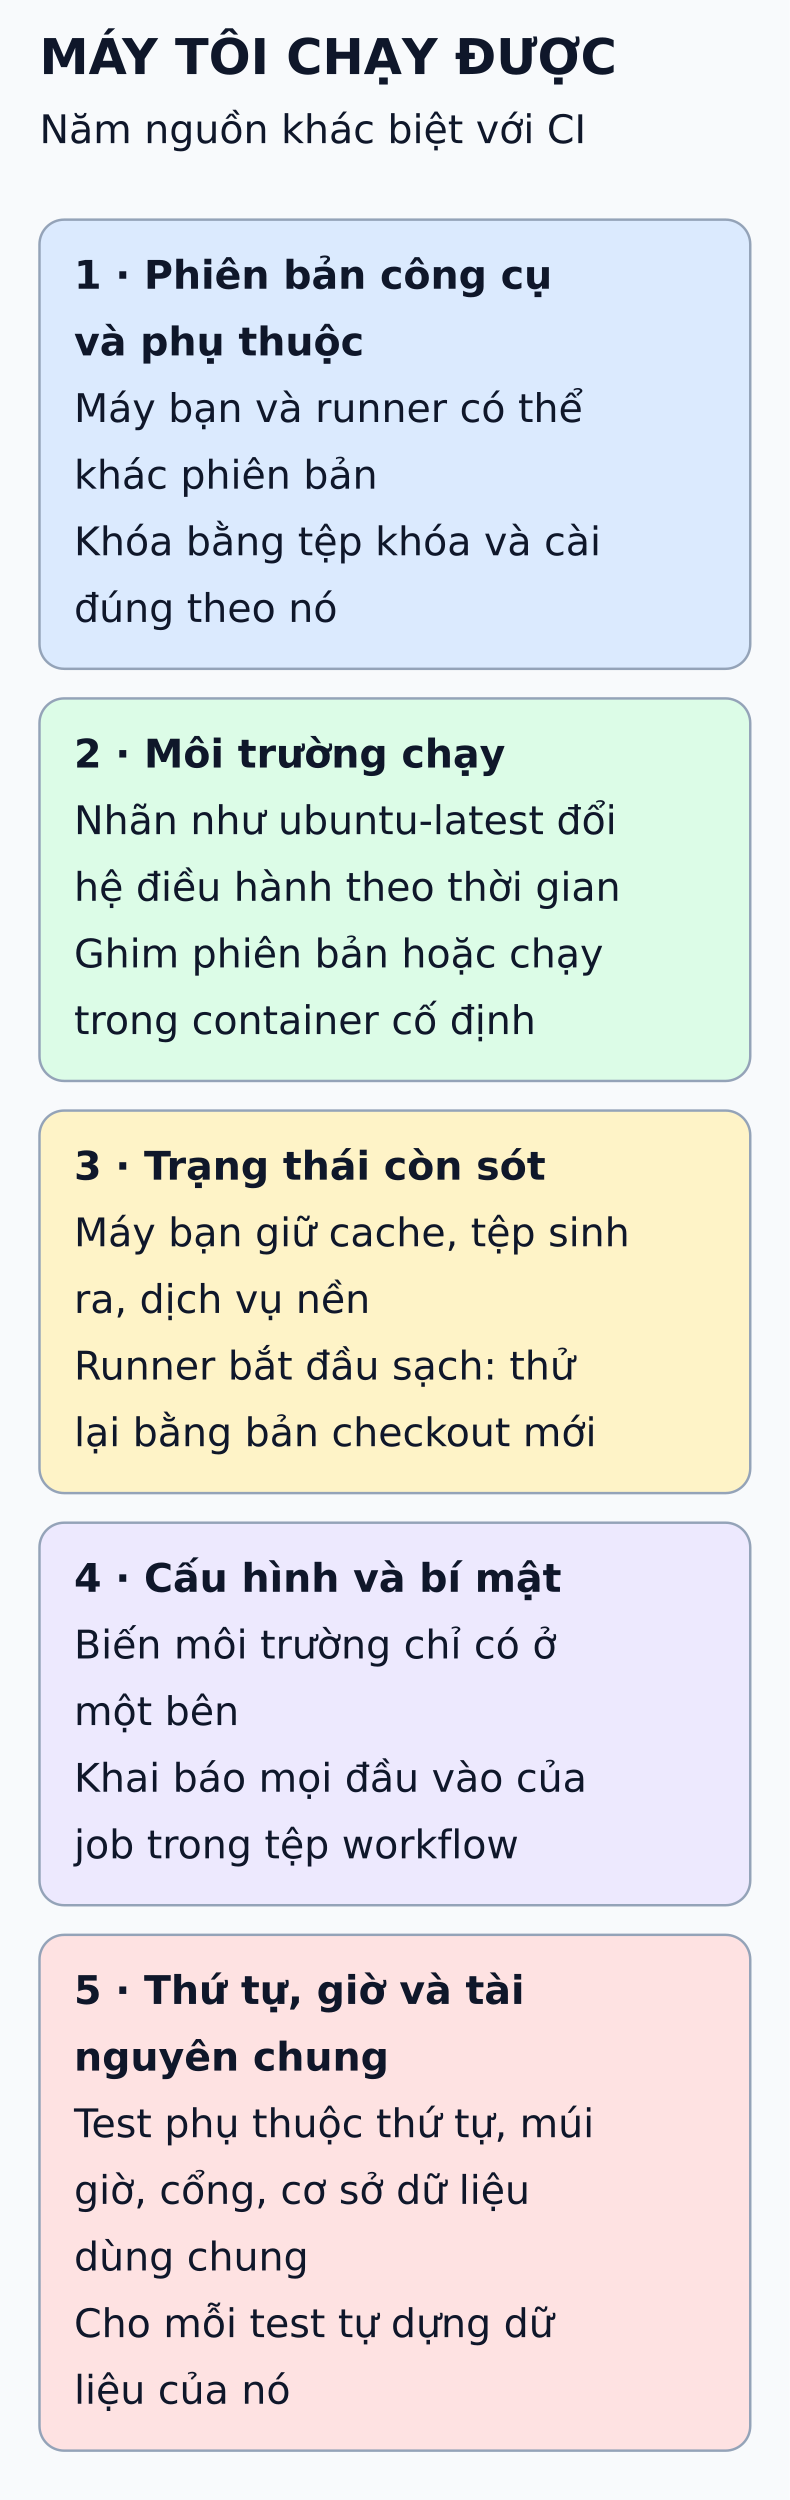
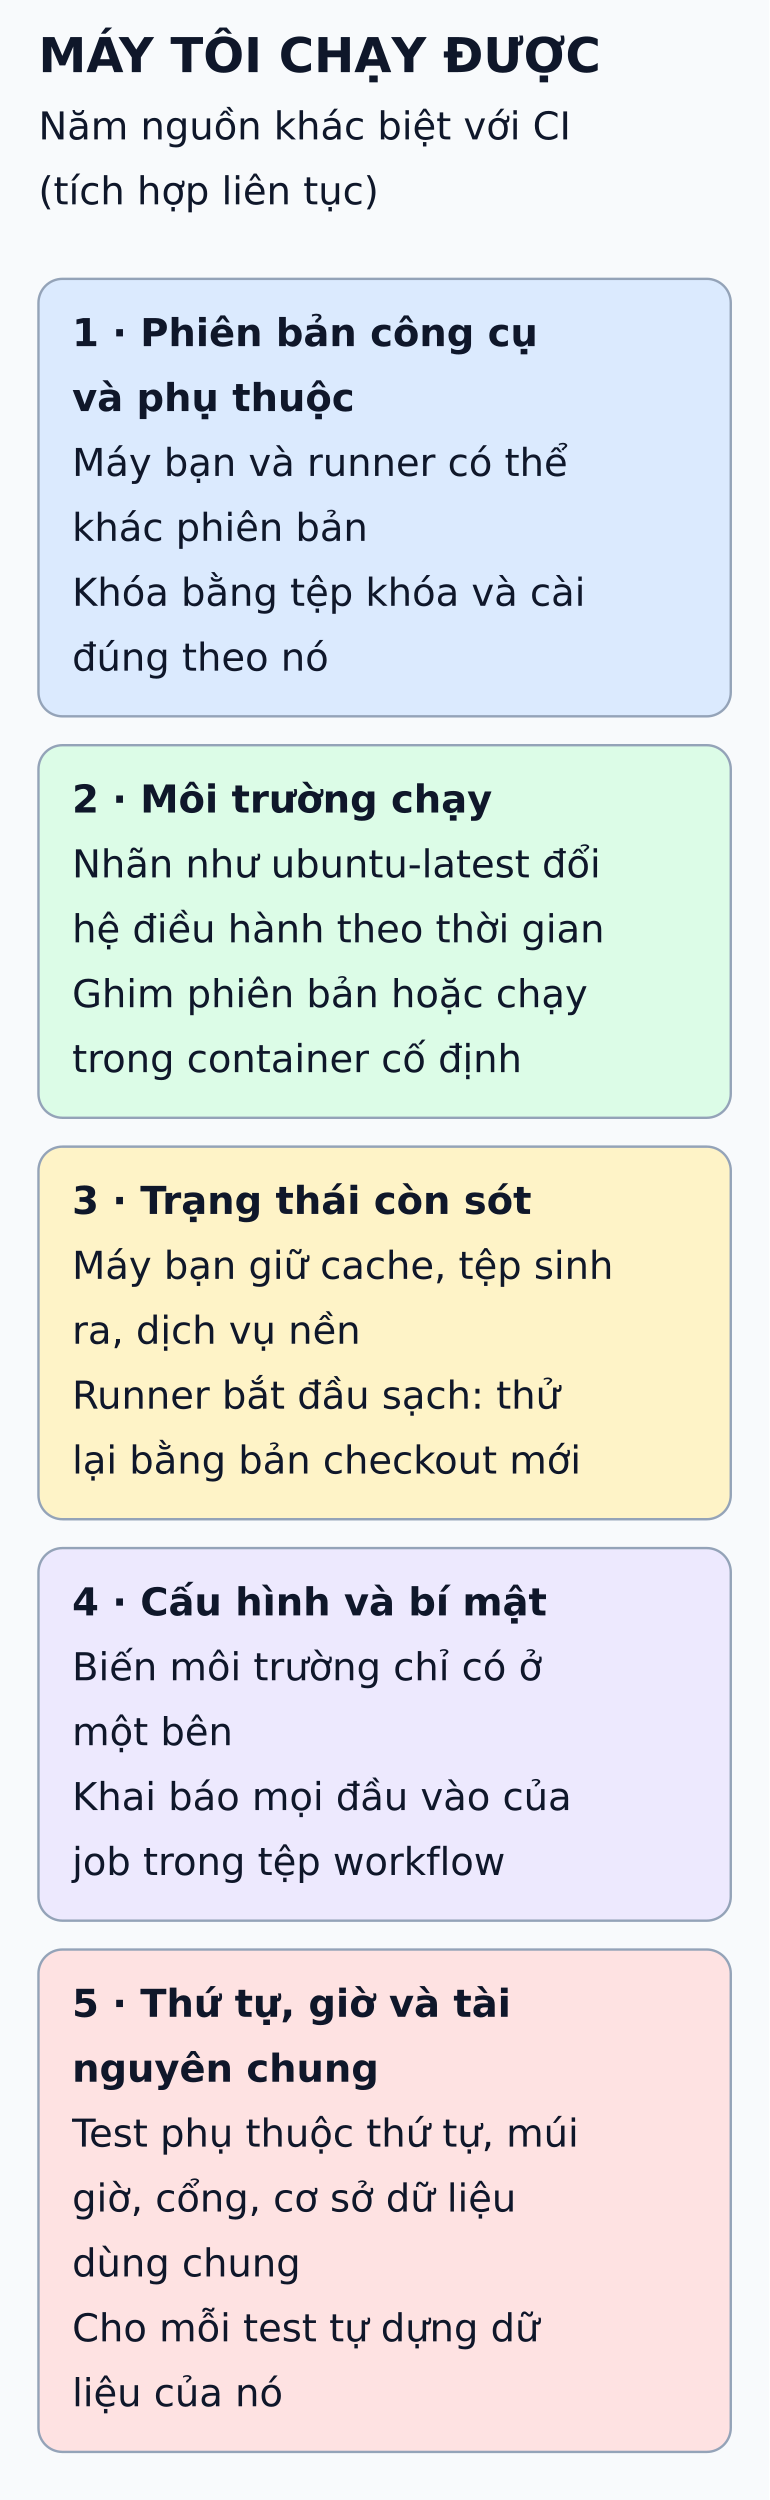
- <svg xmlns="http://www.w3.org/2000/svg" viewBox="0 0 320 1013" width="320" height="1013" role="img" aria-labelledby="title desc">
+ <svg xmlns="http://www.w3.org/2000/svg" viewBox="0 0 320 1040" width="320" height="1040" role="img" aria-labelledby="title desc">
  <defs>
    <marker id="arrow" markerWidth="8" markerHeight="8" refX="6" refY="3" orient="auto">
      <path d="M0,0 L6,3 L0,6" fill="none" stroke="#475569" stroke-width="1.5" />
    </marker>
  </defs>
-   <rect width="320" height="1013" fill="#f8fafc" />
+   <rect width="320" height="1040" fill="#f8fafc" />
  <g font-family="DejaVu Sans, Arial, sans-serif" fill="#0f172a">
    <text x="16" y="30" font-size="20" font-weight="bold">MÁY TÔI CHẠY ĐƯỢC</text>
    <text x="16" y="58" font-size="16" font-weight="normal">Năm nguồn khác biệt với CI</text>
-     <rect x="16" y="89" width="288" height="182" rx="10" fill="#dbeafe" stroke="#94a3b8" />
-     <text x="30" y="117" font-size="16" font-weight="bold">1 · Phiên bản công cụ</text>
-     <text x="30" y="144" font-size="16" font-weight="bold">và phụ thuộc</text>
-     <text x="30" y="171" font-size="16" font-weight="normal">Máy bạn và runner có thể</text>
-     <text x="30" y="198" font-size="16" font-weight="normal">khác phiên bản</text>
-     <text x="30" y="225" font-size="16" font-weight="normal">Khóa bằng tệp khóa và cài</text>
-     <text x="30" y="252" font-size="16" font-weight="normal">đúng theo nó</text>
-     <rect x="16" y="283" width="288" height="155" rx="10" fill="#dcfce7" stroke="#94a3b8" />
-     <text x="30" y="311" font-size="16" font-weight="bold">2 · Môi trường chạy</text>
-     <text x="30" y="338" font-size="16" font-weight="normal">Nhãn như ubuntu-latest đổi</text>
-     <text x="30" y="365" font-size="16" font-weight="normal">hệ điều hành theo thời gian</text>
-     <text x="30" y="392" font-size="16" font-weight="normal">Ghim phiên bản hoặc chạy</text>
-     <text x="30" y="419" font-size="16" font-weight="normal">trong container cố định</text>
-     <rect x="16" y="450" width="288" height="155" rx="10" fill="#fef3c7" stroke="#94a3b8" />
-     <text x="30" y="478" font-size="16" font-weight="bold">3 · Trạng thái còn sót</text>
-     <text x="30" y="505" font-size="16" font-weight="normal">Máy bạn giữ cache, tệp sinh</text>
-     <text x="30" y="532" font-size="16" font-weight="normal">ra, dịch vụ nền</text>
-     <text x="30" y="559" font-size="16" font-weight="normal">Runner bắt đầu sạch: thử</text>
-     <text x="30" y="586" font-size="16" font-weight="normal">lại bằng bản checkout mới</text>
-     <rect x="16" y="617" width="288" height="155" rx="10" fill="#ede9fe" stroke="#94a3b8" />
-     <text x="30" y="645" font-size="16" font-weight="bold">4 · Cấu hình và bí mật</text>
-     <text x="30" y="672" font-size="16" font-weight="normal">Biến môi trường chỉ có ở</text>
-     <text x="30" y="699" font-size="16" font-weight="normal">một bên</text>
-     <text x="30" y="726" font-size="16" font-weight="normal">Khai báo mọi đầu vào của</text>
-     <text x="30" y="753" font-size="16" font-weight="normal">job trong tệp workflow</text>
-     <rect x="16" y="784" width="288" height="209" rx="10" fill="#fee2e2" stroke="#94a3b8" />
-     <text x="30" y="812" font-size="16" font-weight="bold">5 · Thứ tự, giờ và tài</text>
-     <text x="30" y="839" font-size="16" font-weight="bold">nguyên chung</text>
-     <text x="30" y="866" font-size="16" font-weight="normal">Test phụ thuộc thứ tự, múi</text>
-     <text x="30" y="893" font-size="16" font-weight="normal">giờ, cổng, cơ sở dữ liệu</text>
-     <text x="30" y="920" font-size="16" font-weight="normal">dùng chung</text>
-     <text x="30" y="947" font-size="16" font-weight="normal">Cho mỗi test tự dựng dữ</text>
-     <text x="30" y="974" font-size="16" font-weight="normal">liệu của nó</text>
+     <text x="16" y="85" font-size="16" font-weight="normal">(tích hợp liên tục)</text>
+     <rect x="16" y="116" width="288" height="182" rx="10" fill="#dbeafe" stroke="#94a3b8" />
+     <text x="30" y="144" font-size="16" font-weight="bold">1 · Phiên bản công cụ</text>
+     <text x="30" y="171" font-size="16" font-weight="bold">và phụ thuộc</text>
+     <text x="30" y="198" font-size="16" font-weight="normal">Máy bạn và runner có thể</text>
+     <text x="30" y="225" font-size="16" font-weight="normal">khác phiên bản</text>
+     <text x="30" y="252" font-size="16" font-weight="normal">Khóa bằng tệp khóa và cài</text>
+     <text x="30" y="279" font-size="16" font-weight="normal">đúng theo nó</text>
+     <rect x="16" y="310" width="288" height="155" rx="10" fill="#dcfce7" stroke="#94a3b8" />
+     <text x="30" y="338" font-size="16" font-weight="bold">2 · Môi trường chạy</text>
+     <text x="30" y="365" font-size="16" font-weight="normal">Nhãn như ubuntu-latest đổi</text>
+     <text x="30" y="392" font-size="16" font-weight="normal">hệ điều hành theo thời gian</text>
+     <text x="30" y="419" font-size="16" font-weight="normal">Ghim phiên bản hoặc chạy</text>
+     <text x="30" y="446" font-size="16" font-weight="normal">trong container cố định</text>
+     <rect x="16" y="477" width="288" height="155" rx="10" fill="#fef3c7" stroke="#94a3b8" />
+     <text x="30" y="505" font-size="16" font-weight="bold">3 · Trạng thái còn sót</text>
+     <text x="30" y="532" font-size="16" font-weight="normal">Máy bạn giữ cache, tệp sinh</text>
+     <text x="30" y="559" font-size="16" font-weight="normal">ra, dịch vụ nền</text>
+     <text x="30" y="586" font-size="16" font-weight="normal">Runner bắt đầu sạch: thử</text>
+     <text x="30" y="613" font-size="16" font-weight="normal">lại bằng bản checkout mới</text>
+     <rect x="16" y="644" width="288" height="155" rx="10" fill="#ede9fe" stroke="#94a3b8" />
+     <text x="30" y="672" font-size="16" font-weight="bold">4 · Cấu hình và bí mật</text>
+     <text x="30" y="699" font-size="16" font-weight="normal">Biến môi trường chỉ có ở</text>
+     <text x="30" y="726" font-size="16" font-weight="normal">một bên</text>
+     <text x="30" y="753" font-size="16" font-weight="normal">Khai báo mọi đầu vào của</text>
+     <text x="30" y="780" font-size="16" font-weight="normal">job trong tệp workflow</text>
+     <rect x="16" y="811" width="288" height="209" rx="10" fill="#fee2e2" stroke="#94a3b8" />
+     <text x="30" y="839" font-size="16" font-weight="bold">5 · Thứ tự, giờ và tài</text>
+     <text x="30" y="866" font-size="16" font-weight="bold">nguyên chung</text>
+     <text x="30" y="893" font-size="16" font-weight="normal">Test phụ thuộc thứ tự, múi</text>
+     <text x="30" y="920" font-size="16" font-weight="normal">giờ, cổng, cơ sở dữ liệu</text>
+     <text x="30" y="947" font-size="16" font-weight="normal">dùng chung</text>
+     <text x="30" y="974" font-size="16" font-weight="normal">Cho mỗi test tự dựng dữ</text>
+     <text x="30" y="1001" font-size="16" font-weight="normal">liệu của nó</text>
  </g>
</svg>
